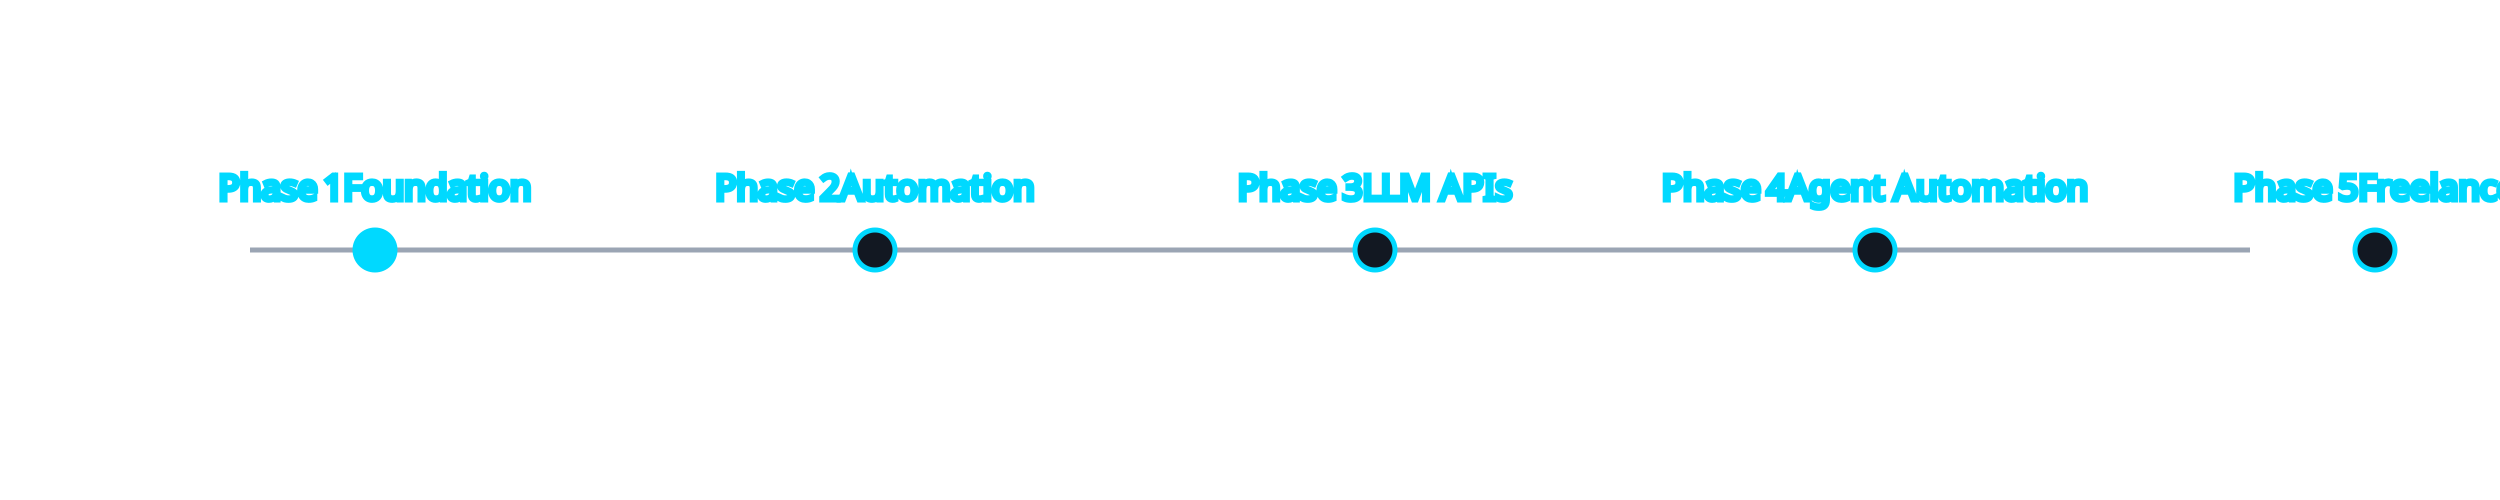
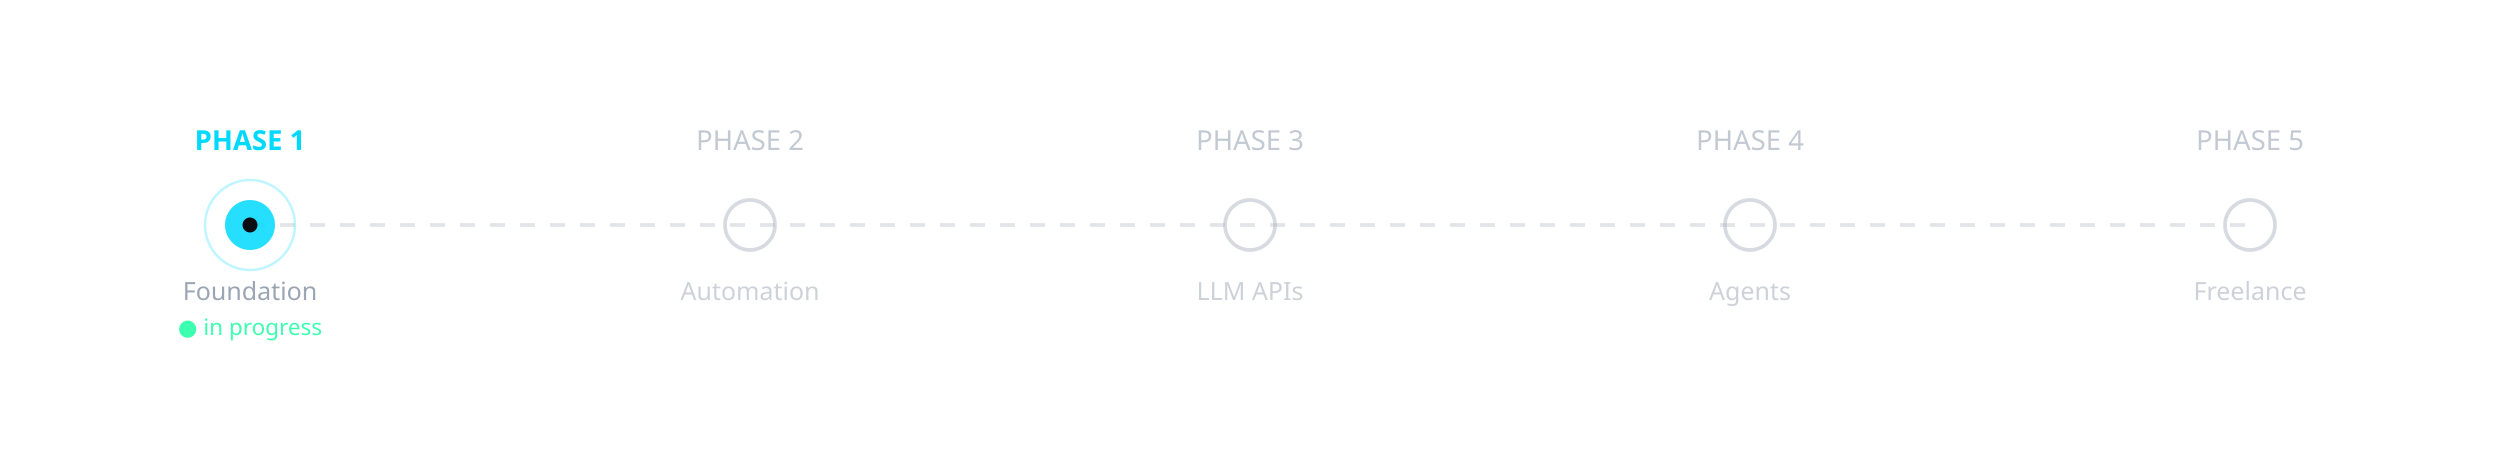
- <svg xmlns="http://www.w3.org/2000/svg" width="1000" height="200" viewBox="0 0 1000 200" role="img" aria-labelledby="title">
+ <svg xmlns="http://www.w3.org/2000/svg" width="1000" height="180" viewBox="0 0 1000 180" role="img" aria-labelledby="roadmapTitle">
  <style>
-     .node { stroke: #00D9FF; stroke-width: 2; fill: #121822; }
-     .label { font-family: ui-monospace, 'SF Mono', Consolas, 'Segoe UI', sans-serif; fill: #9BA5B4; font-size: 14px; }
-     .active { fill: #00D9FF; }
-     .pulse { animation: pulse 2s ease-in-out infinite; }
-     @keyframes pulse { 0% { r:6; opacity:1; } 50% { r:9; opacity:0.6; } 100% { r:6; opacity:1; } }
-     @media (prefers-reduced-motion: reduce) { .pulse { animation:none; } }
+     @media (prefers-reduced-motion: reduce) {
+       * { animation-duration: 0s !important; animation-iteration-count: 1 !important; }
+     }
  </style>
  <rect width="100%" height="100%" fill="transparent" />
-   <line x1="100" y1="100" x2="900" y2="100" stroke="#9BA5B4" stroke-width="2" />
-   <g class="node" transform="translate(150,100)">
-     <circle r="8" class="active pulse" />
-     <text x="0" y="-20" class="label" text-anchor="middle">Phase 1<br />Foundation</text>
+   <line x1="100" y1="90" x2="900" y2="90" stroke="#9BA5B4" stroke-width="1.5" stroke-dasharray="6,6" opacity="0.3" />
+   <g transform="translate(100,90)">
+     <circle r="18" fill="none" stroke="#00D9FF" stroke-width="1" opacity="0.25">
+       <animate attributeName="r" values="18;24;18" dur="3s" repeatCount="indefinite" />
+       <animate attributeName="opacity" values="0.25;0.08;0.25" dur="3s" repeatCount="indefinite" />
+     </circle>
+     <circle r="10" fill="#00D9FF" opacity="0.85">
+       <animate attributeName="opacity" values="0.85;0.5;0.85" dur="3s" repeatCount="indefinite" />
+     </circle>
+     <circle r="3" fill="#0A0E14" />
+     <text y="-30" text-anchor="middle" font-family="ui-monospace,'SF Mono',Consolas,'Segoe UI',sans-serif" font-size="11" font-weight="700" fill="#00D9FF">PHASE 1</text>
+     <text y="30" text-anchor="middle" font-family="ui-monospace,'SF Mono',Consolas,'Segoe UI',sans-serif" font-size="10" fill="#9BA5B4">Foundation</text>
+     <text y="44" text-anchor="middle" font-family="ui-monospace,'SF Mono',Consolas,'Segoe UI',sans-serif" font-size="9" fill="#3DFFB0">● in progress</text>
  </g>
-   <g class="node" transform="translate(350,100)">
-     <circle r="8" />
-     <text x="0" y="-20" class="label" text-anchor="middle">Phase 2<br />Automation</text>
+   <g transform="translate(300,90)">
+     <circle r="10" fill="none" stroke="#9BA5B4" stroke-width="1.5" opacity="0.4" />
+     <text y="-30" text-anchor="middle" font-family="ui-monospace,'SF Mono',Consolas,'Segoe UI',sans-serif" font-size="11" fill="#9BA5B4" opacity="0.6">PHASE 2</text>
+     <text y="30" text-anchor="middle" font-family="ui-monospace,'SF Mono',Consolas,'Segoe UI',sans-serif" font-size="10" fill="#9BA5B4" opacity="0.5">Automation</text>
  </g>
-   <g class="node" transform="translate(550,100)">
-     <circle r="8" />
-     <text x="0" y="-20" class="label" text-anchor="middle">Phase 3<br />LLM APIs</text>
+   <g transform="translate(500,90)">
+     <circle r="10" fill="none" stroke="#9BA5B4" stroke-width="1.5" opacity="0.4" />
+     <text y="-30" text-anchor="middle" font-family="ui-monospace,'SF Mono',Consolas,'Segoe UI',sans-serif" font-size="11" fill="#9BA5B4" opacity="0.6">PHASE 3</text>
+     <text y="30" text-anchor="middle" font-family="ui-monospace,'SF Mono',Consolas,'Segoe UI',sans-serif" font-size="10" fill="#9BA5B4" opacity="0.5">LLM APIs</text>
  </g>
-   <g class="node" transform="translate(750,100)">
-     <circle r="8" />
-     <text x="0" y="-20" class="label" text-anchor="middle">Phase 4<br />Agent Automation</text>
+   <g transform="translate(700,90)">
+     <circle r="10" fill="none" stroke="#9BA5B4" stroke-width="1.5" opacity="0.4" />
+     <text y="-30" text-anchor="middle" font-family="ui-monospace,'SF Mono',Consolas,'Segoe UI',sans-serif" font-size="11" fill="#9BA5B4" opacity="0.6">PHASE 4</text>
+     <text y="30" text-anchor="middle" font-family="ui-monospace,'SF Mono',Consolas,'Segoe UI',sans-serif" font-size="10" fill="#9BA5B4" opacity="0.5">Agents</text>
  </g>
-   <g class="node" transform="translate(950,100)">
-     <circle r="8" />
-     <text x="0" y="-20" class="label" text-anchor="middle">Phase 5<br />Freelance</text>
+   <g transform="translate(900,90)">
+     <circle r="10" fill="none" stroke="#9BA5B4" stroke-width="1.5" opacity="0.4" />
+     <text y="-30" text-anchor="middle" font-family="ui-monospace,'SF Mono',Consolas,'Segoe UI',sans-serif" font-size="11" fill="#9BA5B4" opacity="0.6">PHASE 5</text>
+     <text y="30" text-anchor="middle" font-family="ui-monospace,'SF Mono',Consolas,'Segoe UI',sans-serif" font-size="10" fill="#9BA5B4" opacity="0.5">Freelance</text>
  </g>
</svg>
